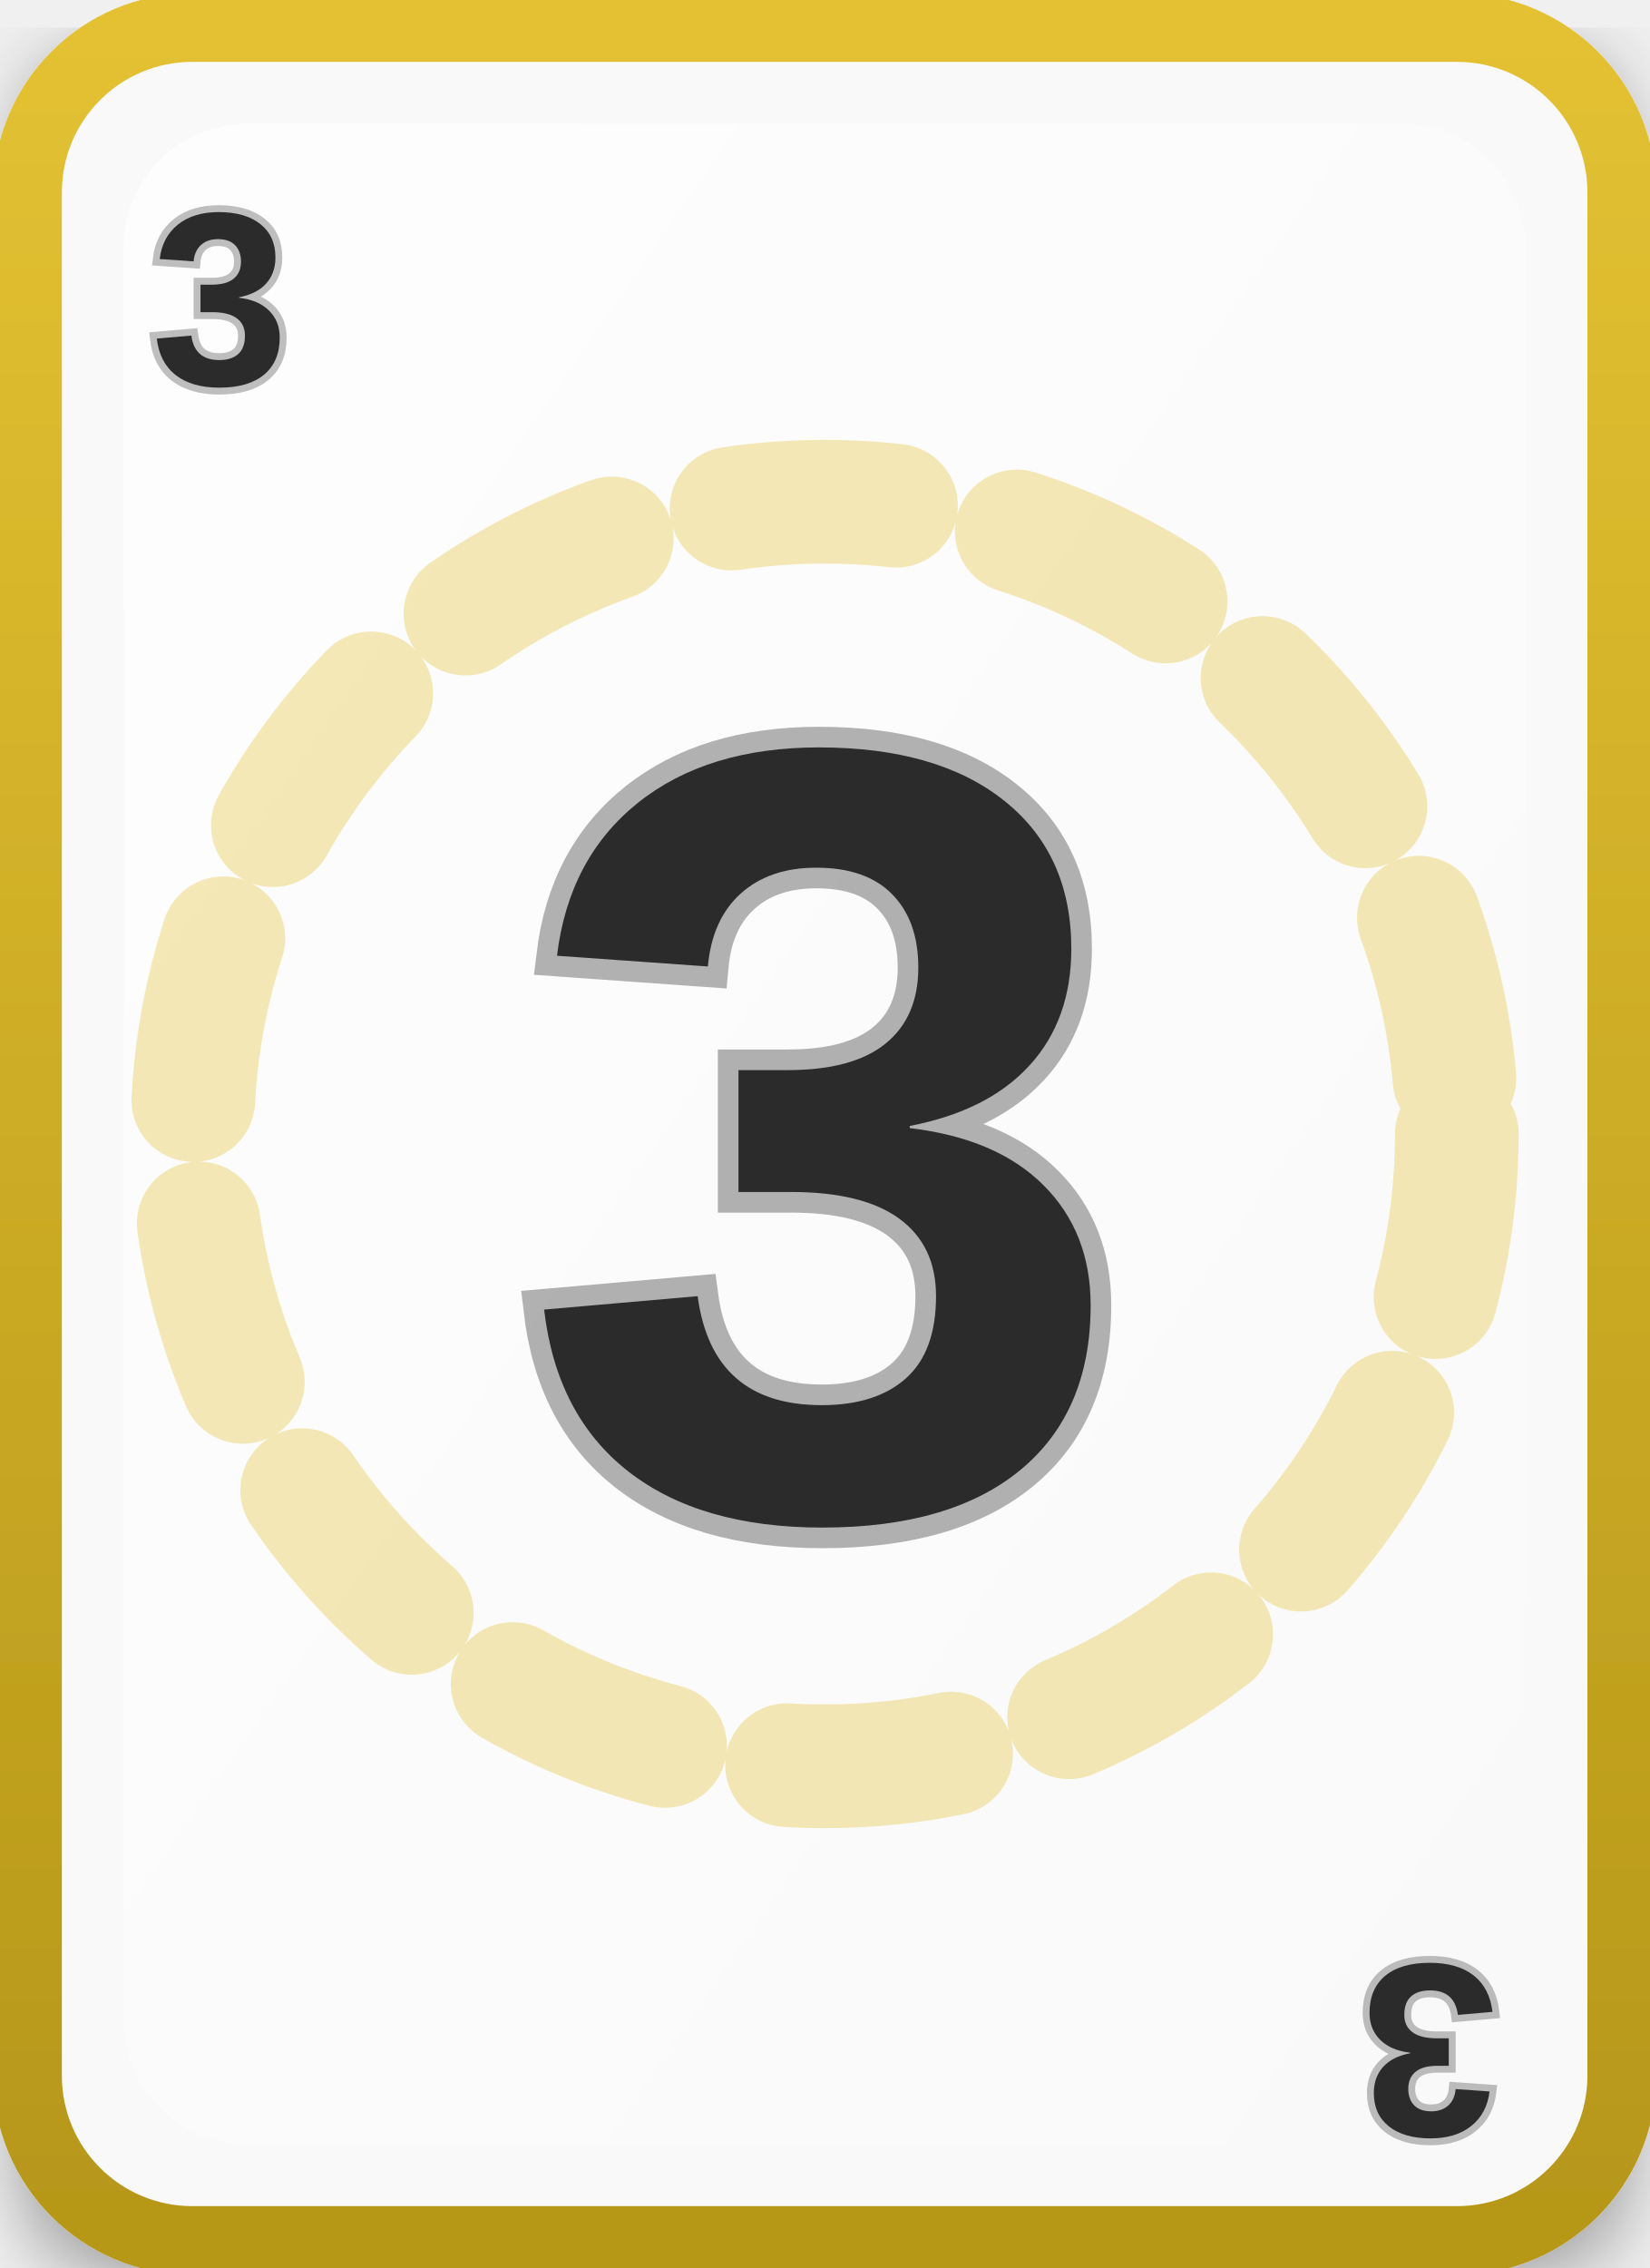
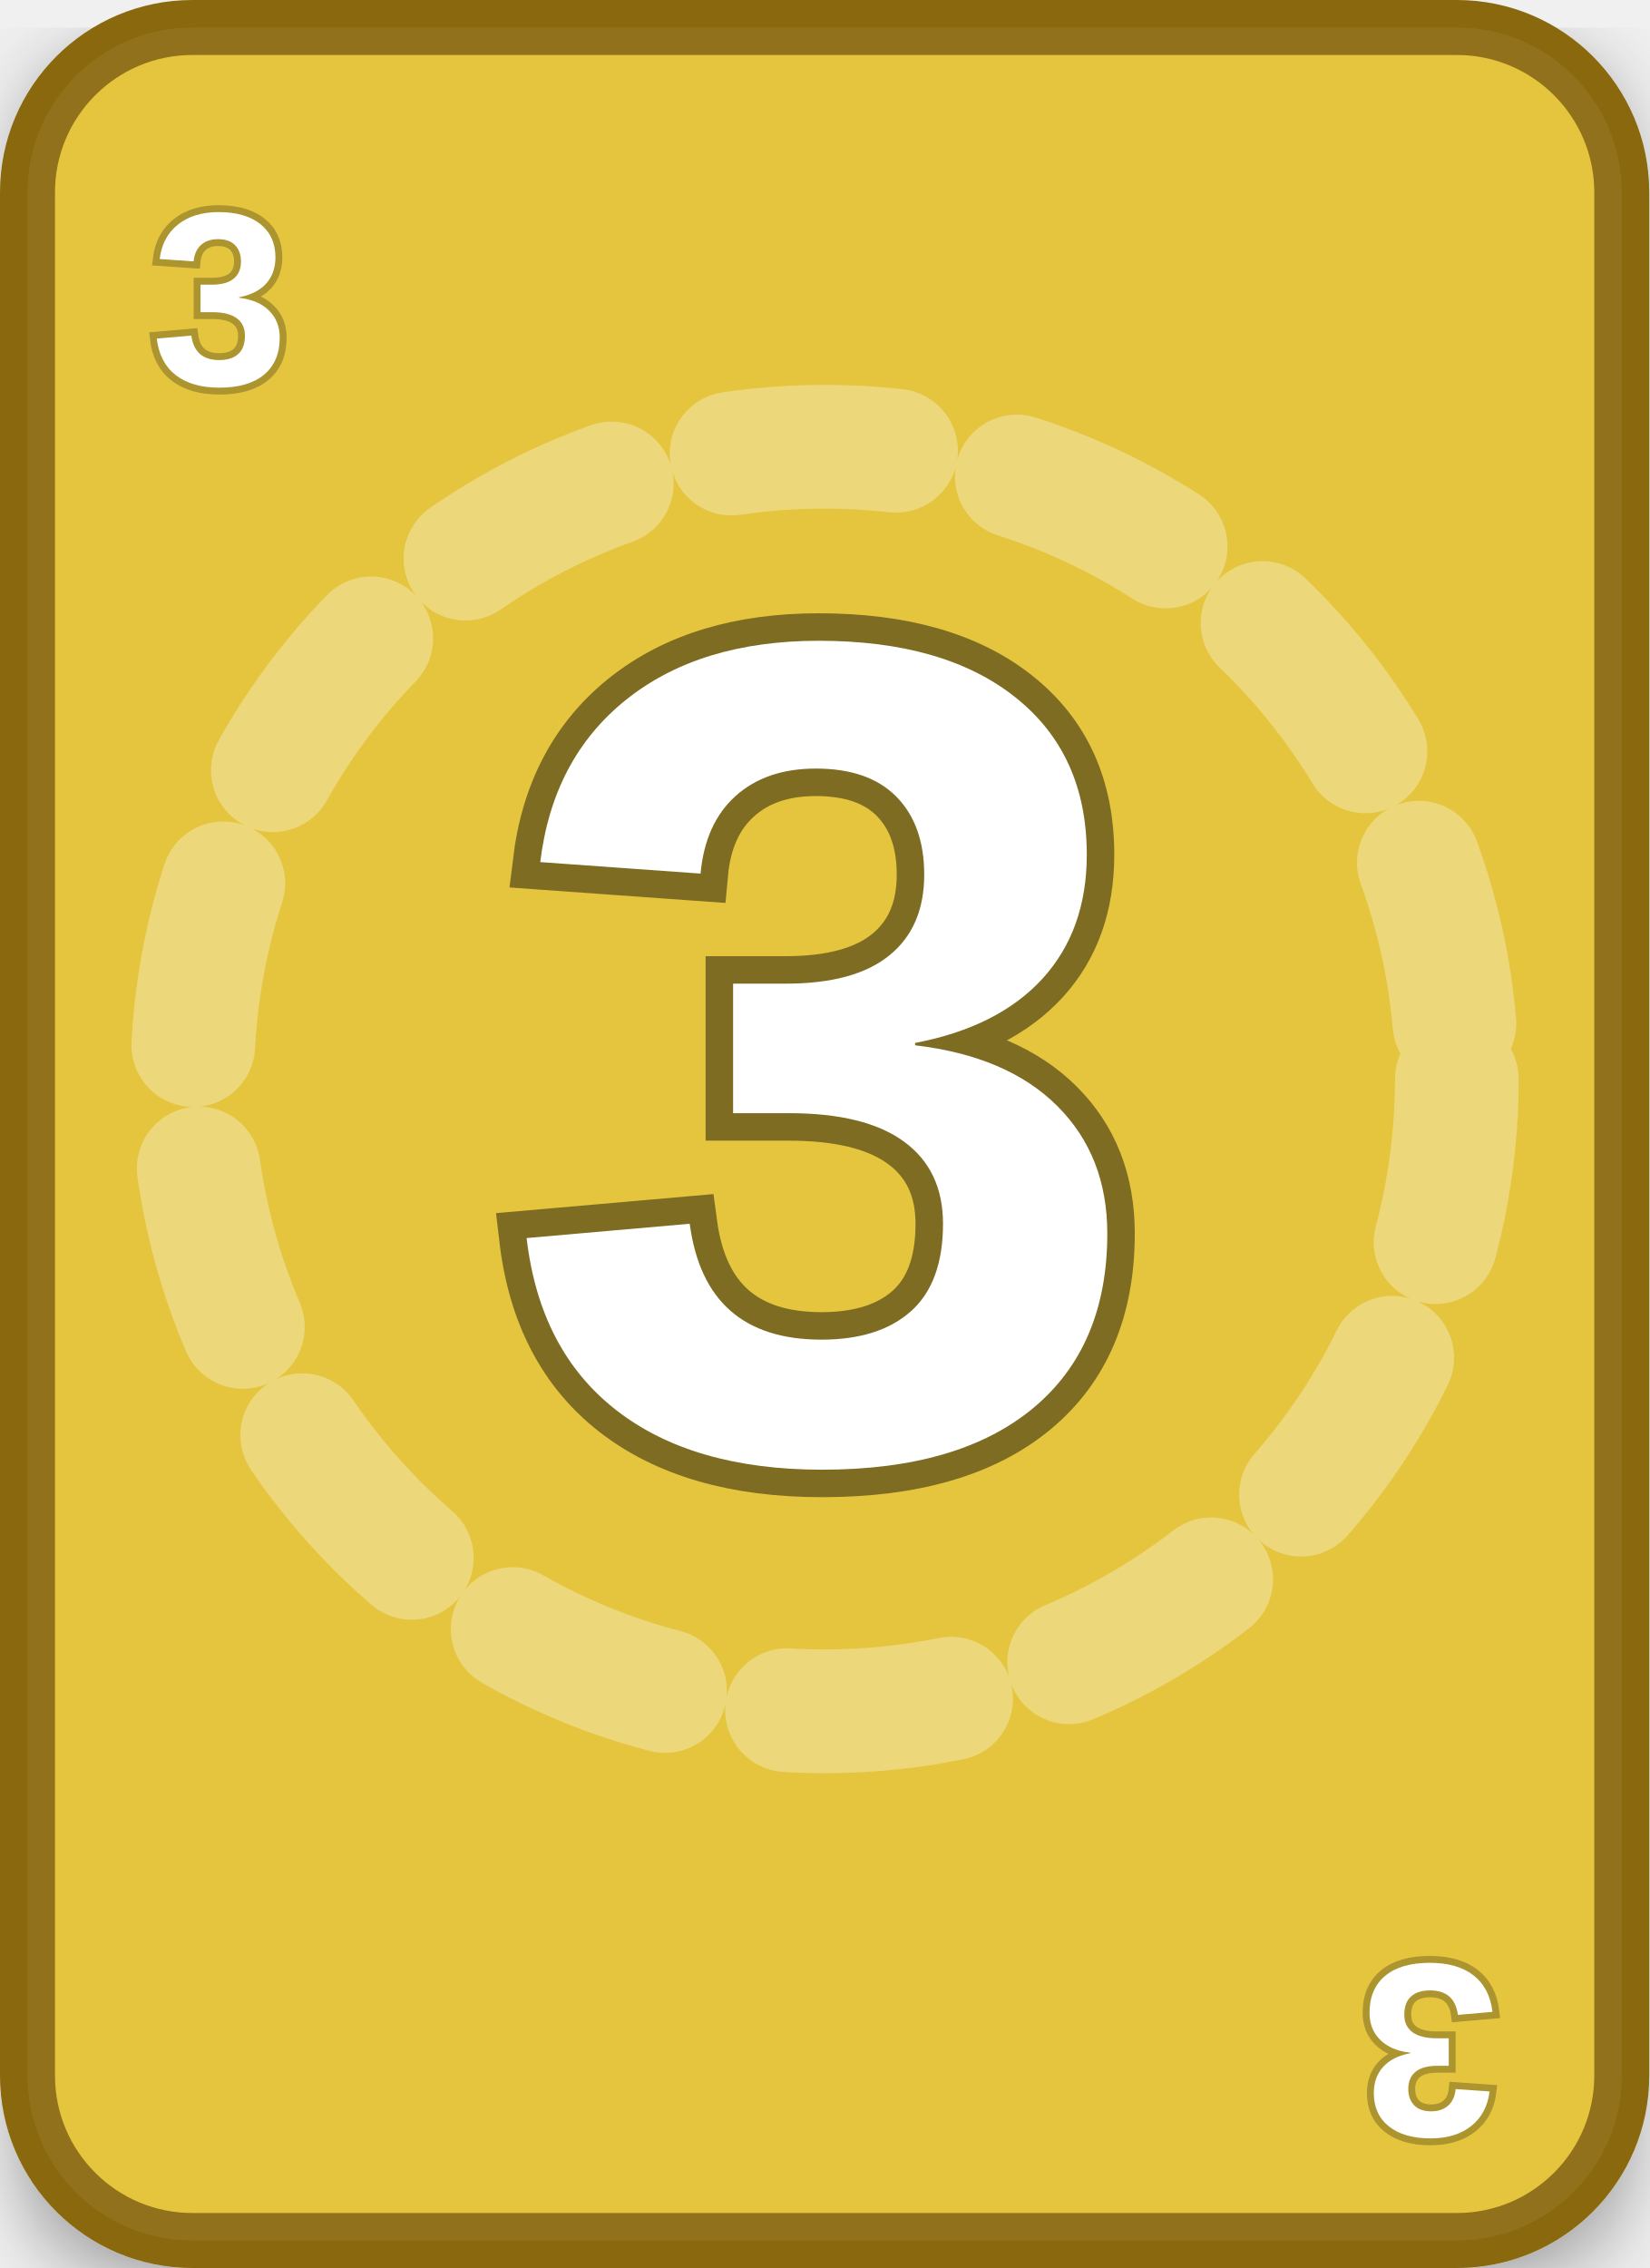
- <svg xmlns="http://www.w3.org/2000/svg" viewBox="0 0 240 330" width="240" height="330" shape-rendering="geometricPrecision" text-rendering="geometricPrecision">
+ <svg xmlns="http://www.w3.org/2000/svg" viewBox="0 0 240 330" width="240" height="330">
  <defs>
-     <linearGradient id="grad_yellow_3" x1="0" y1="0" x2="0" y2="1">
+     <linearGradient id="grad_yellow_3_filled" x1="0" y1="0" x2="0" y2="1">
      <stop offset="0%" stop-color="#e3c132" />
-       <stop offset="100%" stop-color="#b69719" />
-     </linearGradient>
-     <linearGradient id="inner_yellow_3" x1="0" y1="0" x2="1" y2="1">
-       <stop offset="0%" stop-color="#ffffff" stop-opacity="0.75" />
-       <stop offset="100%" stop-color="#ffffff" stop-opacity="0" />
+       <stop offset="100%" stop-color="#e3c132" />
    </linearGradient>
    <filter id="shadow" x="-10%" y="-10%" width="120%" height="120%">
      <feDropShadow dx="0" dy="4" stdDeviation="6" flood-color="rgba(0,0,0,0.35)" />
    </filter>
  </defs>
-   <rect x="4" y="4" rx="24" ry="24" width="232" height="322" fill="#f9f9f9" stroke="url(#grad_yellow_3)" stroke-width="10" filter="url(#shadow)" />
-   <rect x="18" y="18" rx="18" ry="18" width="204" height="294" fill="url(#inner_yellow_3)" />
-   <circle cx="120" cy="165" r="92" fill="none" stroke="#e3c132" stroke-width="18" stroke-linecap="round" stroke-dasharray="24 18" opacity="0.35" />
-   <g font-family="Arial, sans-serif" font-size="36" font-weight="700" fill="#2b2b2b" stroke="rgba(0,0,0,0.25)" stroke-width="2" paint-order="stroke" text-anchor="middle">
+   <rect x="4" y="4" rx="24" ry="24" width="232" height="322" fill="url(#grad_yellow_3_filled)" stroke="#8a6808" stroke-width="8" filter="url(#shadow)" />
+   <rect x="4" y="4" rx="24" ry="24" width="232" height="322" fill="rgba(255,255,255,0.06)" />
+   <circle cx="120" cy="157" r="92" fill="none" stroke="rgba(255,255,255,0.32)" stroke-width="18" stroke-linecap="round" stroke-dasharray="24 18" />
+   <g font-family="Arial, sans-serif" font-size="36" font-weight="700" fill="#ffffff" stroke="rgba(0,0,0,0.25)" stroke-width="2" paint-order="stroke" text-anchor="middle">
    <text x="32" y="56">3</text>
    <text x="208" y="286" transform="rotate(180 208 286)">3</text>
  </g>
-   <g font-family="Arial, sans-serif" font-size="160" font-weight="800" fill="#2b2b2b" stroke="rgba(0,0,0,0.3)" stroke-width="6" paint-order="stroke" text-anchor="middle" dominant-baseline="central">
-     <text x="120" y="165">3</text>
+   <g font-family="Arial, sans-serif" font-size="170" font-weight="900" fill="#ffffff" stroke="rgba(0,0,0,0.45)" stroke-width="8" paint-order="stroke" text-anchor="middle" dominant-baseline="central">
+     <text x="120" y="153">3</text>
  </g>
</svg>
